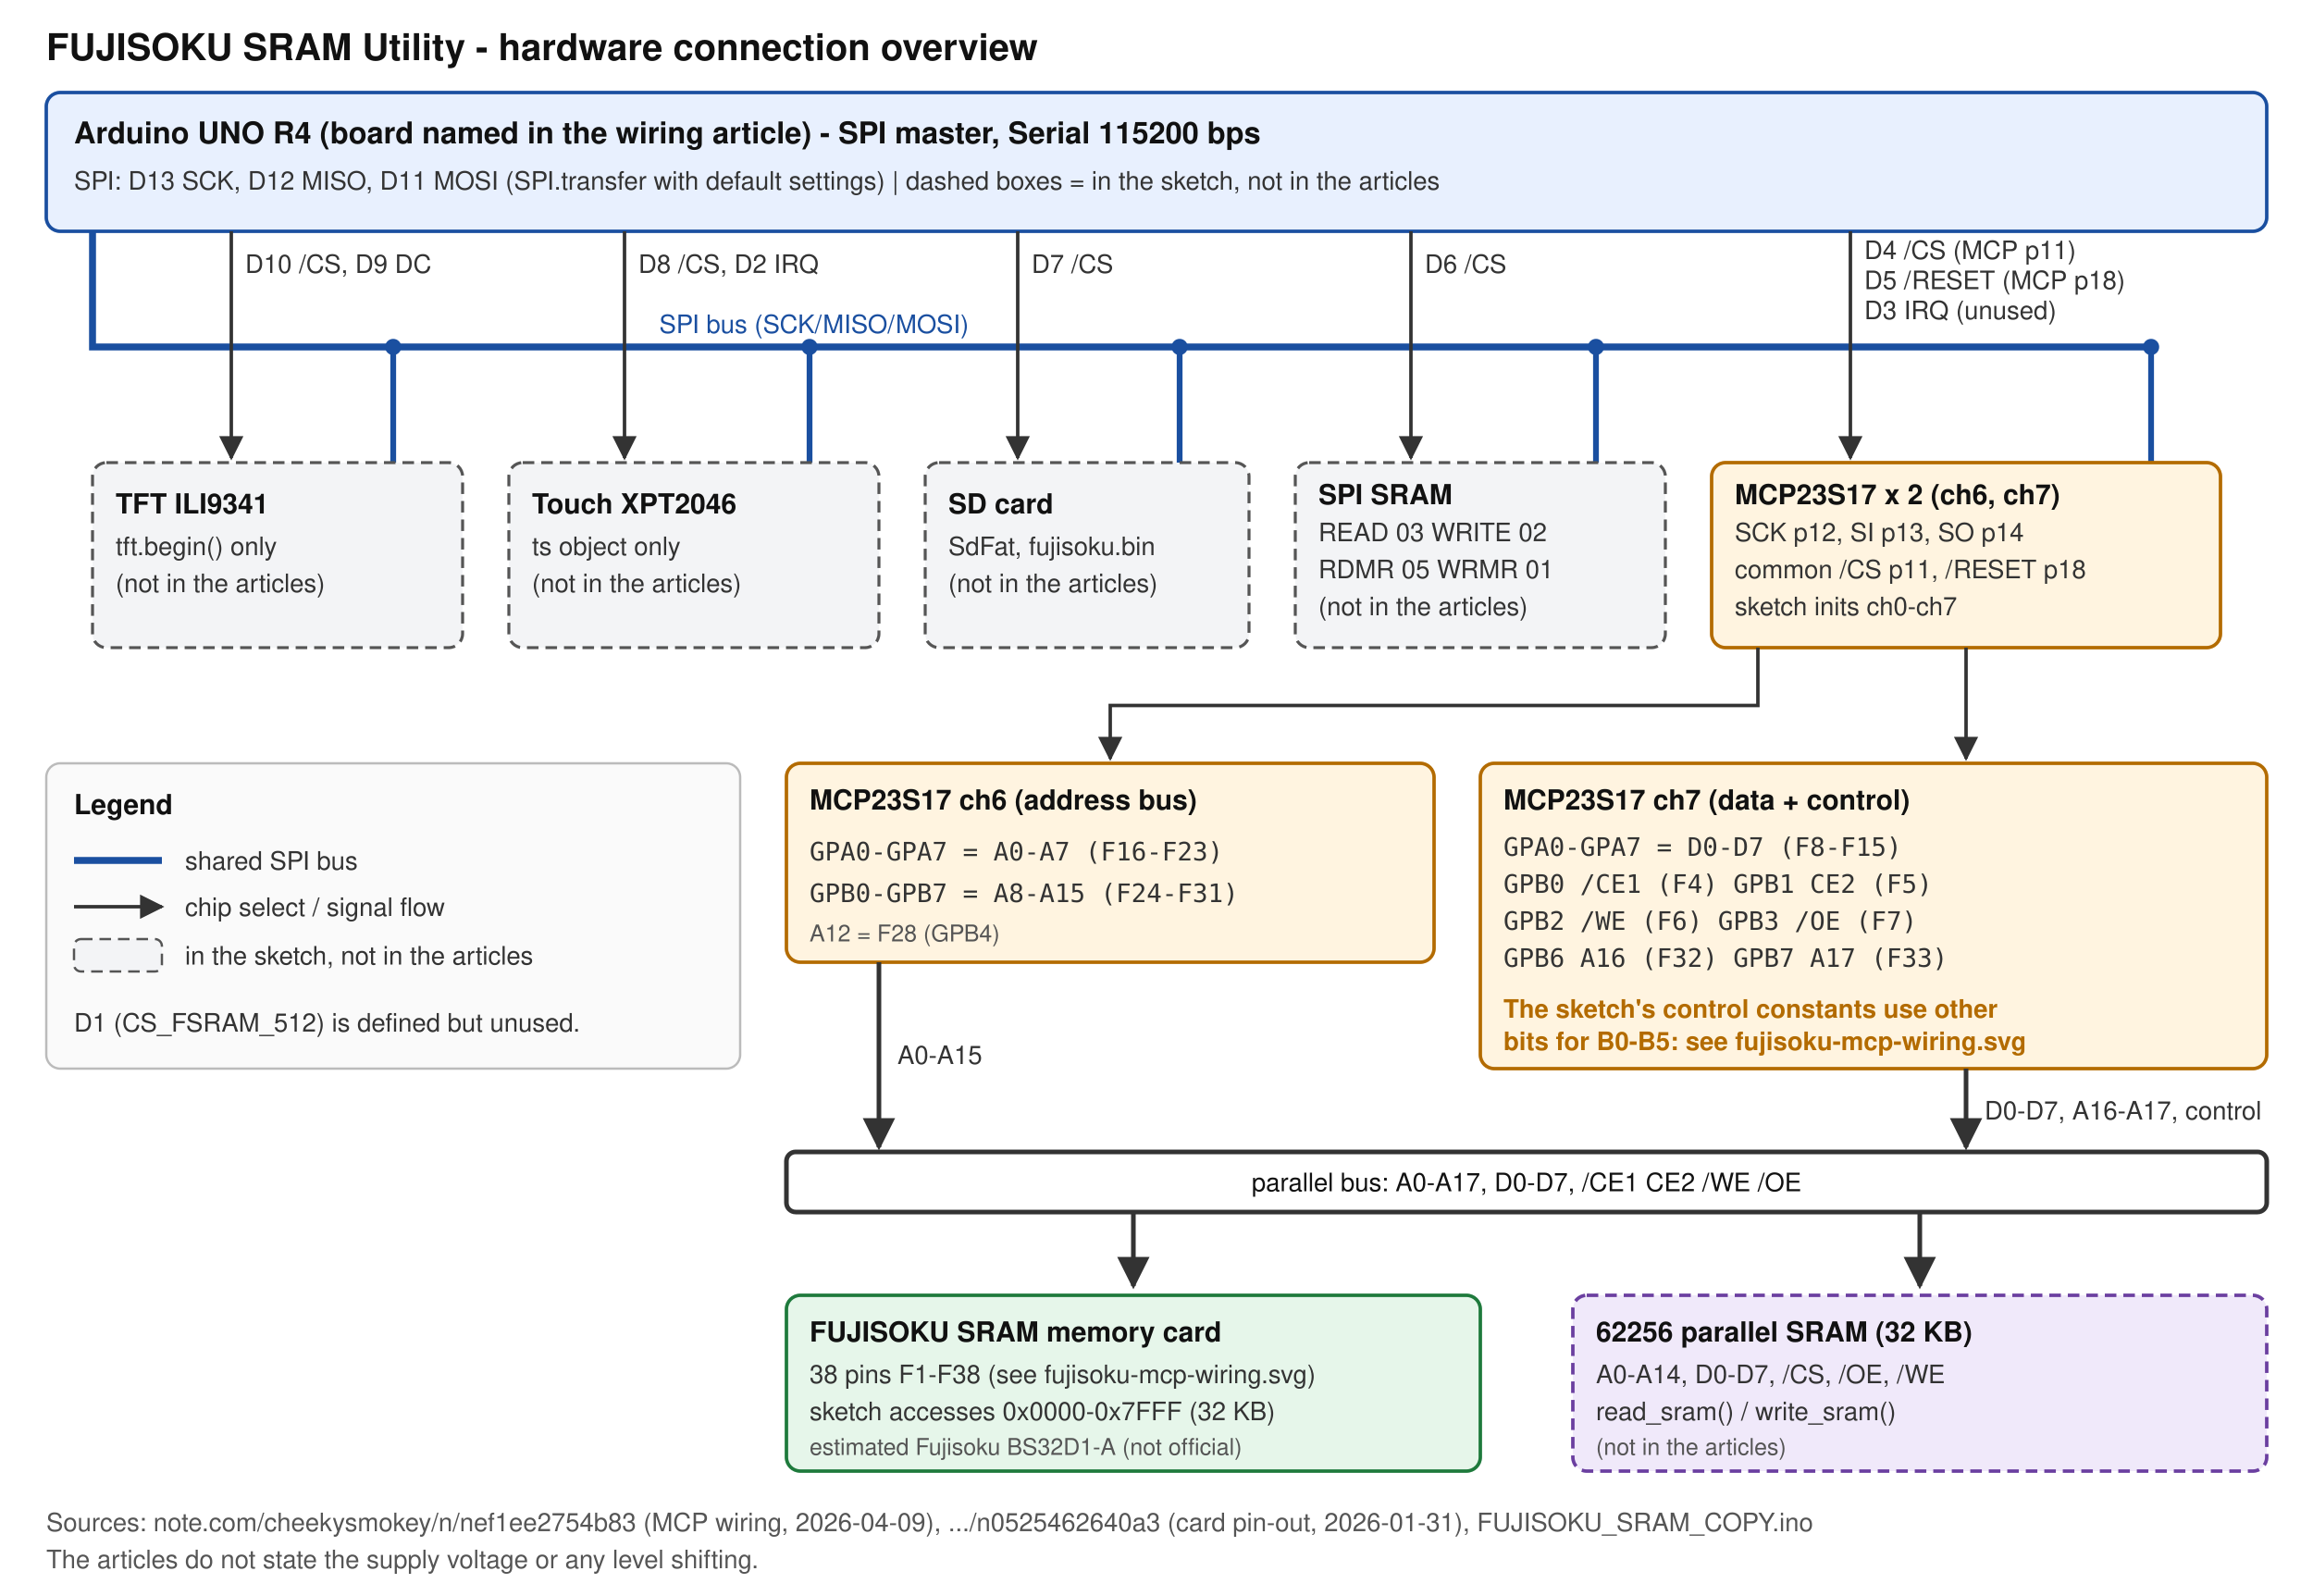
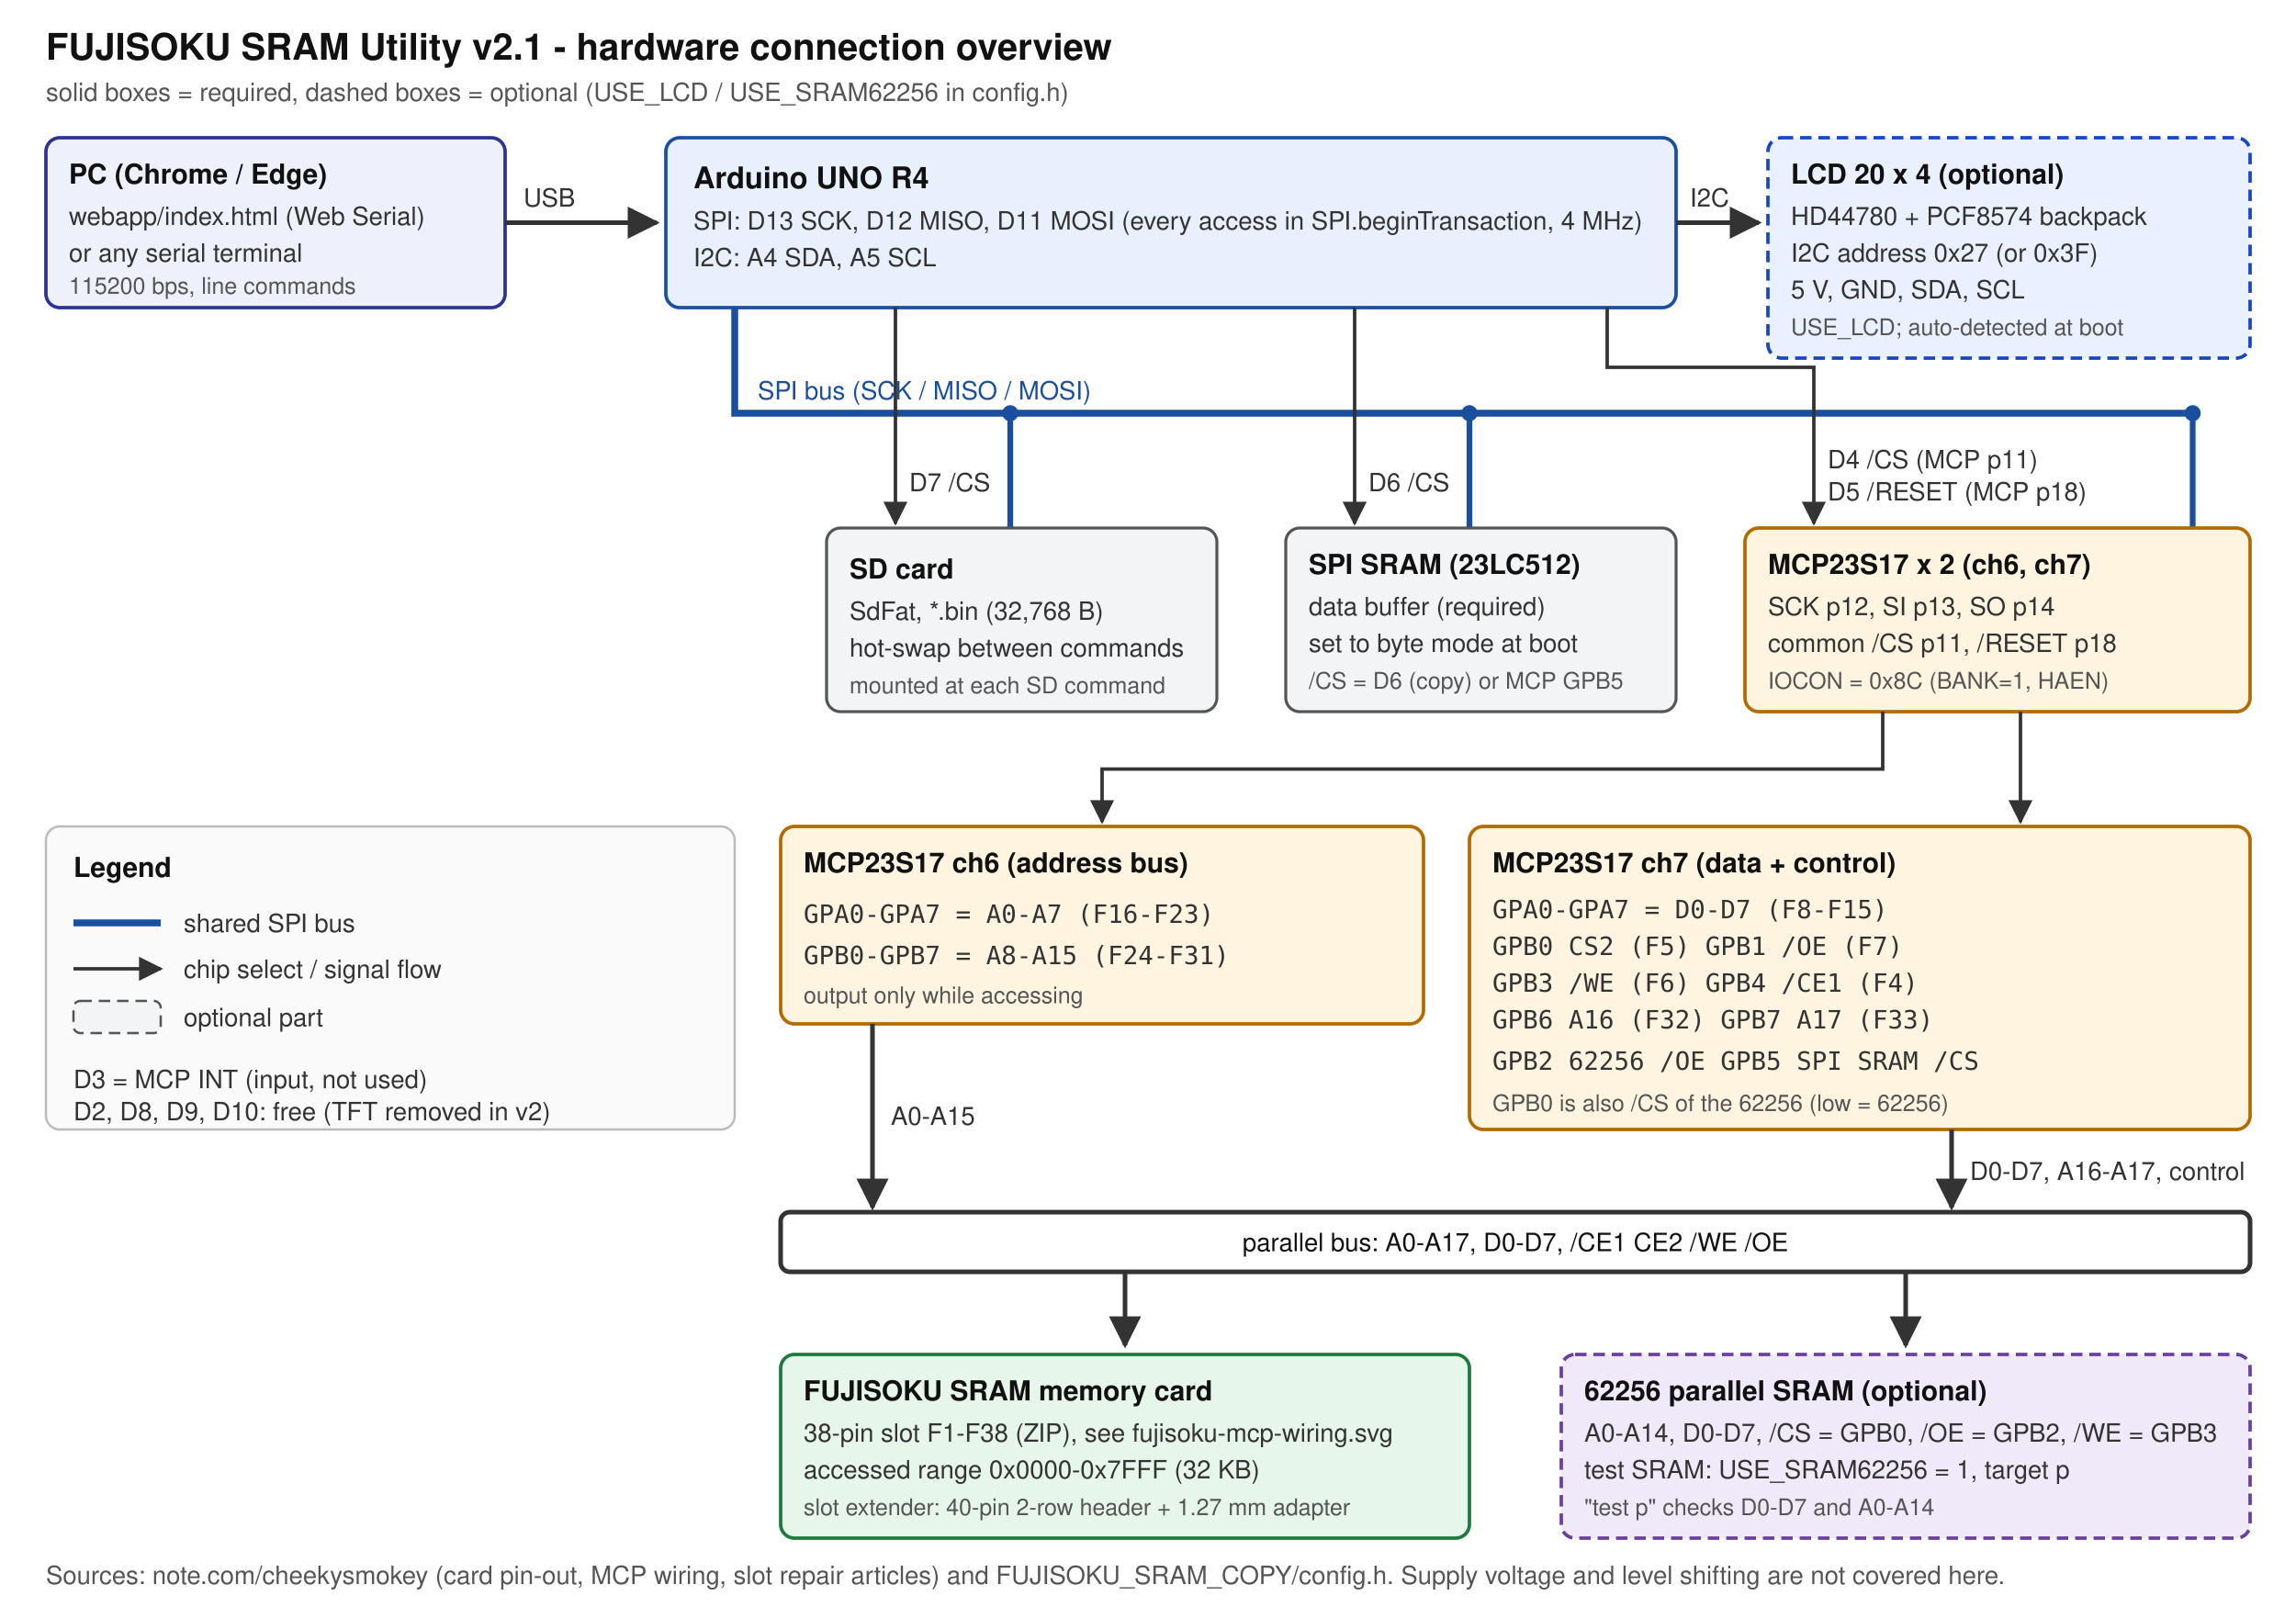
- <svg xmlns="http://www.w3.org/2000/svg" viewBox="0 0 1000 690" width="1000" height="690" font-family="Helvetica, Arial, sans-serif" font-size="12">
+ <svg xmlns="http://www.w3.org/2000/svg" viewBox="0 0 1000 700" width="1000" height="700" font-family="Helvetica, Arial, sans-serif" font-size="12">
  <defs>
    <marker id="arr" viewBox="0 0 10 10" refX="9" refY="5" markerWidth="7" markerHeight="7" orient="auto">
      <path d="M0,0 L10,5 L0,10 z" fill="#333333" />
    </marker>
  </defs>
-   <rect width="1000" height="690" fill="#ffffff" />
-   <text x="20" y="26" font-size="16" font-weight="bold" fill="#111111">FUJISOKU SRAM Utility - hardware connection overview</text>
-   <rect x="20" y="40" width="960" height="60" rx="6" fill="#e8f0fe" stroke="#1a4fa0" stroke-width="1.5" />
-   <text x="32" y="62" font-size="13" font-weight="bold" fill="#111111">Arduino UNO R4 (board named in the wiring article)  -  SPI master, Serial 115200 bps</text>
-   <text x="32" y="82" font-size="11" fill="#333333">SPI: D13 SCK, D12 MISO, D11 MOSI (SPI.transfer with default settings)   |   dashed boxes = in the sketch, not in the articles</text>
-   <path d="M40,100 V150 H930" fill="none" stroke="#1a4fa0" stroke-width="3" />
-   <text x="285" y="144" font-size="11" fill="#1a4fa0">SPI bus (SCK/MISO/MOSI)</text>
+   <rect width="1000" height="700" fill="#ffffff" />
+   <text x="20" y="26" font-size="16" font-weight="bold" fill="#111111">FUJISOKU SRAM Utility v2.1 - hardware connection overview</text>
+   <text x="20" y="44" font-size="11" fill="#555555">solid boxes = required, dashed boxes = optional (USE_LCD / USE_SRAM62256 in config.h)</text>
+   <rect x="20" y="60" width="200" height="74" rx="6" fill="#eef0fb" stroke="#2c3393" stroke-width="1.5" />
+   <text x="30" y="80" font-weight="bold" fill="#111111">PC (Chrome / Edge)</text>
+   <text x="30" y="98" font-size="11" fill="#333333">webapp/index.html (Web Serial)</text>
+   <text x="30" y="114" font-size="11" fill="#333333">or any serial terminal</text>
+   <text x="30" y="128" font-size="10" fill="#555555">115200 bps, line commands</text>
+   <path d="M220,97 H286" stroke="#333333" stroke-width="2" fill="none" marker-end="url(#arr)" />
+   <text x="228" y="90" font-size="11" fill="#333333">USB</text>
+   <rect x="290" y="60" width="440" height="74" rx="6" fill="#e8f0fe" stroke="#1a4fa0" stroke-width="1.5" />
+   <text x="302" y="82" font-size="13" font-weight="bold" fill="#111111">Arduino UNO R4</text>
+   <text x="302" y="100" font-size="11" fill="#333333">SPI: D13 SCK, D12 MISO, D11 MOSI (every access in SPI.beginTransaction, 4 MHz)</text>
+   <text x="302" y="116" font-size="11" fill="#333333">I2C: A4 SDA, A5 SCL</text>
+   <rect x="770" y="60" width="210" height="96" rx="6" fill="#e9f0ff" stroke="#1846c4" stroke-width="1.5" stroke-dasharray="5,3" />
+   <text x="780" y="80" font-weight="bold" fill="#111111">LCD 20 x 4 (optional)</text>
+   <text x="780" y="98" font-size="11" fill="#333333">HD44780 + PCF8574 backpack</text>
+   <text x="780" y="114" font-size="11" fill="#333333">I2C address 0x27 (or 0x3F)</text>
+   <text x="780" y="130" font-size="11" fill="#333333">5 V, GND, SDA, SCL</text>
+   <text x="780" y="146" font-size="10" fill="#555555">USE_LCD; auto-detected at boot</text>
+   <path d="M730,97 H766" stroke="#333333" stroke-width="2" fill="none" marker-end="url(#arr)" />
+   <text x="736" y="90" font-size="11" fill="#333333">I2C</text>
+   <path d="M320,134 V180 H955" fill="none" stroke="#1a4fa0" stroke-width="3" />
+   <text x="330" y="174" font-size="11" fill="#1a4fa0">SPI bus (SCK / MISO / MOSI)</text>
  <g stroke="#1a4fa0" stroke-width="2.5" fill="none">
-     <path d="M170,150 V200" />
-     <path d="M350,150 V200" />
-     <path d="M510,150 V200" />
-     <path d="M690,150 V200" />
-     <path d="M930,150 V200" />
+     <path d="M440,180 V230" />
+     <path d="M640,180 V230" />
+     <path d="M955,180 V230" />
  </g>
  <g fill="#1a4fa0">
-     <circle cx="170" cy="150" r="3.5" />
-     <circle cx="350" cy="150" r="3.5" />
-     <circle cx="510" cy="150" r="3.5" />
-     <circle cx="690" cy="150" r="3.5" />
-     <circle cx="930" cy="150" r="3.5" />
+     <circle cx="440" cy="180" r="3.5" />
+     <circle cx="640" cy="180" r="3.5" />
+     <circle cx="955" cy="180" r="3.5" />
  </g>
  <g stroke="#333333" stroke-width="1.5" fill="none">
-     <path d="M100,100 V198" marker-end="url(#arr)" />
-     <path d="M270,100 V198" marker-end="url(#arr)" />
-     <path d="M440,100 V198" marker-end="url(#arr)" />
-     <path d="M610,100 V198" marker-end="url(#arr)" />
-     <path d="M800,100 V198" marker-end="url(#arr)" />
+     <path d="M390,134 V228" marker-end="url(#arr)" />
+     <path d="M590,134 V228" marker-end="url(#arr)" />
+     <path d="M790,170 V228" marker-end="url(#arr)" />
  </g>
+   <path d="M700,134 V160 H790 V170" fill="none" stroke="#333333" stroke-width="1.5" />
  <g font-size="11" fill="#333333">
-     <text x="106" y="118">D10 /CS, D9 DC</text>
-     <text x="276" y="118">D8 /CS, D2 IRQ</text>
-     <text x="446" y="118">D7 /CS</text>
-     <text x="616" y="118">D6 /CS</text>
-     <text x="806" y="112">D4 /CS (MCP p11)</text>
-     <text x="806" y="125">D5 /RESET (MCP p18)</text>
-     <text x="806" y="138">D3 IRQ (unused)</text>
+     <text x="396" y="214">D7 /CS</text>
+     <text x="596" y="214">D6 /CS</text>
+     <text x="796" y="204">D4 /CS (MCP p11)</text>
+     <text x="796" y="218">D5 /RESET (MCP p18)</text>
  </g>
-   <rect x="40" y="200" width="160" height="80" rx="6" fill="#f3f4f6" stroke="#555555" stroke-width="1.3" stroke-dasharray="5,3" />
-   <text x="50" y="222" font-weight="bold" fill="#111111">TFT ILI9341</text>
-   <text x="50" y="240" font-size="11" fill="#333333">tft.begin() only</text>
-   <text x="50" y="256" font-size="11" fill="#333333">(not in the articles)</text>
-   <rect x="220" y="200" width="160" height="80" rx="6" fill="#f3f4f6" stroke="#555555" stroke-width="1.3" stroke-dasharray="5,3" />
-   <text x="230" y="222" font-weight="bold" fill="#111111">Touch XPT2046</text>
-   <text x="230" y="240" font-size="11" fill="#333333">ts object only</text>
-   <text x="230" y="256" font-size="11" fill="#333333">(not in the articles)</text>
-   <rect x="400" y="200" width="140" height="80" rx="6" fill="#f3f4f6" stroke="#555555" stroke-width="1.3" stroke-dasharray="5,3" />
-   <text x="410" y="222" font-weight="bold" fill="#111111">SD card</text>
-   <text x="410" y="240" font-size="11" fill="#333333">SdFat, fujisoku.bin</text>
-   <text x="410" y="256" font-size="11" fill="#333333">(not in the articles)</text>
-   <rect x="560" y="200" width="160" height="80" rx="6" fill="#f3f4f6" stroke="#555555" stroke-width="1.3" stroke-dasharray="5,3" />
-   <text x="570" y="218" font-weight="bold" fill="#111111">SPI SRAM</text>
-   <text x="570" y="234" font-size="11" fill="#333333">READ 03   WRITE 02</text>
-   <text x="570" y="250" font-size="11" fill="#333333">RDMR 05   WRMR 01</text>
-   <text x="570" y="266" font-size="11" fill="#333333">(not in the articles)</text>
-   <rect x="740" y="200" width="220" height="80" rx="6" fill="#fff4e0" stroke="#b36b00" stroke-width="1.5" />
-   <text x="750" y="218" font-weight="bold" fill="#111111">MCP23S17 x 2  (ch6, ch7)</text>
-   <text x="750" y="234" font-size="11" fill="#333333">SCK p12, SI p13, SO p14</text>
-   <text x="750" y="250" font-size="11" fill="#333333">common /CS p11, /RESET p18</text>
-   <text x="750" y="266" font-size="11" fill="#333333">sketch inits ch0-ch7</text>
-   <path d="M760,280 V305 H480 V328" fill="none" stroke="#333333" stroke-width="1.5" marker-end="url(#arr)" />
-   <path d="M850,280 V328" fill="none" stroke="#333333" stroke-width="1.5" marker-end="url(#arr)" />
-   <rect x="340" y="330" width="280" height="86" rx="6" fill="#fff4e0" stroke="#b36b00" stroke-width="1.5" />
-   <text x="350" y="350" font-weight="bold" fill="#111111">MCP23S17 ch6  (address bus)</text>
-   <text x="350" y="372" font-size="11" font-family="monospace" fill="#333333">GPA0-GPA7 = A0-A7   (F16-F23)</text>
-   <text x="350" y="390" font-size="11" font-family="monospace" fill="#333333">GPB0-GPB7 = A8-A15  (F24-F31)</text>
-   <text x="350" y="407" font-size="10" fill="#555555">A12 = F28 (GPB4)</text>
-   <rect x="640" y="330" width="340" height="132" rx="6" fill="#fff4e0" stroke="#b36b00" stroke-width="1.5" />
-   <text x="650" y="350" font-weight="bold" fill="#111111">MCP23S17 ch7  (data + control)</text>
-   <text x="650" y="370" font-size="11" font-family="monospace" fill="#333333">GPA0-GPA7 = D0-D7           (F8-F15)</text>
-   <text x="650" y="386" font-size="11" font-family="monospace" fill="#333333">GPB0 /CE1 (F4)   GPB1 CE2 (F5)</text>
-   <text x="650" y="402" font-size="11" font-family="monospace" fill="#333333">GPB2 /WE  (F6)   GPB3 /OE (F7)</text>
-   <text x="650" y="418" font-size="11" font-family="monospace" fill="#333333">GPB6 A16  (F32)  GPB7 A17 (F33)</text>
-   <text x="650" y="440" font-size="11" fill="#b36b00" font-weight="bold">The sketch's control constants use other</text>
-   <text x="650" y="454" font-size="11" fill="#b36b00" font-weight="bold">bits for B0-B5: see fujisoku-mcp-wiring.svg</text>
-   <rect x="20" y="330" width="300" height="132" rx="6" fill="#fafafa" stroke="#bbbbbb" stroke-width="1" />
-   <text x="32" y="352" font-weight="bold" fill="#111111">Legend</text>
-   <path d="M32,372 H70" stroke="#1a4fa0" stroke-width="3" />
-   <text x="80" y="376" font-size="11" fill="#333333">shared SPI bus</text>
-   <path d="M32,392 H70" stroke="#333333" stroke-width="1.5" marker-end="url(#arr)" />
-   <text x="80" y="396" font-size="11" fill="#333333">chip select / signal flow</text>
-   <rect x="32" y="406" width="38" height="14" rx="3" fill="#f3f4f6" stroke="#555555" stroke-dasharray="5,3" />
-   <text x="80" y="417" font-size="11" fill="#333333">in the sketch, not in the articles</text>
-   <text x="32" y="446" font-size="11" fill="#333333">D1 (CS_FSRAM_512) is defined but unused.</text>
-   <path d="M380,416 V496" fill="none" stroke="#333333" stroke-width="2" marker-end="url(#arr)" />
-   <text x="388" y="460" font-size="11" fill="#333333">A0-A15</text>
-   <path d="M850,462 V496" fill="none" stroke="#333333" stroke-width="2" marker-end="url(#arr)" />
-   <text x="858" y="484" font-size="11" fill="#333333">D0-D7, A16-A17, control</text>
-   <rect x="340" y="498" width="640" height="26" rx="4" fill="#ffffff" stroke="#333333" stroke-width="2" />
-   <text x="660" y="515" font-size="11" text-anchor="middle" fill="#111111">parallel bus: A0-A17, D0-D7, /CE1 CE2 /WE /OE</text>
-   <path d="M490,524 V556" fill="none" stroke="#333333" stroke-width="2" marker-end="url(#arr)" />
-   <path d="M830,524 V556" fill="none" stroke="#333333" stroke-width="2" marker-end="url(#arr)" />
-   <rect x="340" y="560" width="300" height="76" rx="6" fill="#e6f6ea" stroke="#1e7a3c" stroke-width="1.5" />
-   <text x="350" y="580" font-weight="bold" fill="#111111">FUJISOKU SRAM memory card</text>
-   <text x="350" y="598" font-size="11" fill="#333333">38 pins F1-F38 (see fujisoku-mcp-wiring.svg)</text>
-   <text x="350" y="614" font-size="11" fill="#333333">sketch accesses 0x0000-0x7FFF (32 KB)</text>
-   <text x="350" y="629" font-size="10" fill="#555555">estimated Fujisoku BS32D1-A (not official)</text>
-   <rect x="680" y="560" width="300" height="76" rx="6" fill="#f0e9fa" stroke="#6b3fa0" stroke-width="1.5" stroke-dasharray="5,3" />
-   <text x="690" y="580" font-weight="bold" fill="#111111">62256 parallel SRAM (32 KB)</text>
-   <text x="690" y="598" font-size="11" fill="#333333">A0-A14, D0-D7, /CS, /OE, /WE</text>
-   <text x="690" y="614" font-size="11" fill="#333333">read_sram() / write_sram()</text>
-   <text x="690" y="629" font-size="10" fill="#555555">(not in the articles)</text>
-   <text x="20" y="662" font-size="11" fill="#555555">Sources: note.com/cheekysmokey/n/nef1ee2754b83 (MCP wiring, 2026-04-09), .../n0525462640a3 (card pin-out, 2026-01-31), FUJISOKU_SRAM_COPY.ino</text>
-   <text x="20" y="678" font-size="11" fill="#555555">The articles do not state the supply voltage or any level shifting.</text>
+   <rect x="360" y="230" width="170" height="80" rx="6" fill="#f3f4f6" stroke="#555555" stroke-width="1.3" />
+   <text x="370" y="252" font-weight="bold" fill="#111111">SD card</text>
+   <text x="370" y="270" font-size="11" fill="#333333">SdFat, *.bin (32,768 B)</text>
+   <text x="370" y="286" font-size="11" fill="#333333">hot-swap between commands</text>
+   <text x="370" y="302" font-size="10" fill="#555555">mounted at each SD command</text>
+   <rect x="560" y="230" width="170" height="80" rx="6" fill="#f3f4f6" stroke="#555555" stroke-width="1.3" />
+   <text x="570" y="250" font-weight="bold" fill="#111111">SPI SRAM (23LC512)</text>
+   <text x="570" y="268" font-size="11" fill="#333333">data buffer (required)</text>
+   <text x="570" y="284" font-size="11" fill="#333333">set to byte mode at boot</text>
+   <text x="570" y="300" font-size="10" fill="#555555">/CS = D6 (copy) or MCP GPB5</text>
+   <rect x="760" y="230" width="220" height="80" rx="6" fill="#fff4e0" stroke="#b36b00" stroke-width="1.5" />
+   <text x="770" y="250" font-weight="bold" fill="#111111">MCP23S17 x 2  (ch6, ch7)</text>
+   <text x="770" y="268" font-size="11" fill="#333333">SCK p12, SI p13, SO p14</text>
+   <text x="770" y="284" font-size="11" fill="#333333">common /CS p11, /RESET p18</text>
+   <text x="770" y="300" font-size="10" fill="#555555">IOCON = 0x8C (BANK=1, HAEN)</text>
+   <path d="M820,310 V335 H480 V358" fill="none" stroke="#333333" stroke-width="1.5" marker-end="url(#arr)" />
+   <path d="M880,310 V358" fill="none" stroke="#333333" stroke-width="1.5" marker-end="url(#arr)" />
+   <rect x="340" y="360" width="280" height="86" rx="6" fill="#fff4e0" stroke="#b36b00" stroke-width="1.5" />
+   <text x="350" y="380" font-weight="bold" fill="#111111">MCP23S17 ch6  (address bus)</text>
+   <text x="350" y="402" font-size="11" font-family="monospace" fill="#333333">GPA0-GPA7 = A0-A7   (F16-F23)</text>
+   <text x="350" y="420" font-size="11" font-family="monospace" fill="#333333">GPB0-GPB7 = A8-A15  (F24-F31)</text>
+   <text x="350" y="437" font-size="10" fill="#555555">output only while accessing</text>
+   <rect x="640" y="360" width="340" height="132" rx="6" fill="#fff4e0" stroke="#b36b00" stroke-width="1.5" />
+   <text x="650" y="380" font-weight="bold" fill="#111111">MCP23S17 ch7  (data + control)</text>
+   <text x="650" y="400" font-size="11" font-family="monospace" fill="#333333">GPA0-GPA7 = D0-D7         (F8-F15)</text>
+   <text x="650" y="416" font-size="11" font-family="monospace" fill="#333333">GPB0 CS2 (F5)    GPB1 /OE (F7)</text>
+   <text x="650" y="432" font-size="11" font-family="monospace" fill="#333333">GPB3 /WE (F6)    GPB4 /CE1 (F4)</text>
+   <text x="650" y="448" font-size="11" font-family="monospace" fill="#333333">GPB6 A16 (F32)   GPB7 A17 (F33)</text>
+   <text x="650" y="466" font-size="11" font-family="monospace" fill="#333333">GPB2 62256 /OE   GPB5 SPI SRAM /CS</text>
+   <text x="650" y="484" font-size="10" fill="#555555">GPB0 is also /CS of the 62256 (low = 62256)</text>
+   <rect x="20" y="360" width="300" height="132" rx="6" fill="#fafafa" stroke="#bbbbbb" stroke-width="1" />
+   <text x="32" y="382" font-weight="bold" fill="#111111">Legend</text>
+   <path d="M32,402 H70" stroke="#1a4fa0" stroke-width="3" />
+   <text x="80" y="406" font-size="11" fill="#333333">shared SPI bus</text>
+   <path d="M32,422 H70" stroke="#333333" stroke-width="1.5" marker-end="url(#arr)" />
+   <text x="80" y="426" font-size="11" fill="#333333">chip select / signal flow</text>
+   <rect x="32" y="436" width="38" height="14" rx="3" fill="#f3f4f6" stroke="#555555" stroke-dasharray="5,3" />
+   <text x="80" y="447" font-size="11" fill="#333333">optional part</text>
+   <text x="32" y="474" font-size="11" fill="#333333">D3 = MCP INT (input, not used)</text>
+   <text x="32" y="488" font-size="11" fill="#333333">D2, D8, D9, D10: free (TFT removed in v2)</text>
+   <path d="M380,446 V526" fill="none" stroke="#333333" stroke-width="2" marker-end="url(#arr)" />
+   <text x="388" y="490" font-size="11" fill="#333333">A0-A15</text>
+   <path d="M850,492 V526" fill="none" stroke="#333333" stroke-width="2" marker-end="url(#arr)" />
+   <text x="858" y="514" font-size="11" fill="#333333">D0-D7, A16-A17, control</text>
+   <rect x="340" y="528" width="640" height="26" rx="4" fill="#ffffff" stroke="#333333" stroke-width="2" />
+   <text x="660" y="545" font-size="11" text-anchor="middle" fill="#111111">parallel bus: A0-A17, D0-D7, /CE1 CE2 /WE /OE</text>
+   <path d="M490,554 V586" fill="none" stroke="#333333" stroke-width="2" marker-end="url(#arr)" />
+   <path d="M830,554 V586" fill="none" stroke="#333333" stroke-width="2" marker-end="url(#arr)" />
+   <rect x="340" y="590" width="300" height="80" rx="6" fill="#e6f6ea" stroke="#1e7a3c" stroke-width="1.5" />
+   <text x="350" y="610" font-weight="bold" fill="#111111">FUJISOKU SRAM memory card</text>
+   <text x="350" y="628" font-size="11" fill="#333333">38-pin slot F1-F38 (ZIP), see fujisoku-mcp-wiring.svg</text>
+   <text x="350" y="644" font-size="11" fill="#333333">accessed range 0x0000-0x7FFF (32 KB)</text>
+   <text x="350" y="660" font-size="10" fill="#555555">slot extender: 40-pin 2-row header + 1.27 mm adapter</text>
+   <rect x="680" y="590" width="300" height="80" rx="6" fill="#f0e9fa" stroke="#6b3fa0" stroke-width="1.5" stroke-dasharray="5,3" />
+   <text x="690" y="610" font-weight="bold" fill="#111111">62256 parallel SRAM (optional)</text>
+   <text x="690" y="628" font-size="11" fill="#333333">A0-A14, D0-D7, /CS = GPB0, /OE = GPB2, /WE = GPB3</text>
+   <text x="690" y="644" font-size="11" fill="#333333">test SRAM: USE_SRAM62256 = 1, target p</text>
+   <text x="690" y="660" font-size="10" fill="#555555">"test p" checks D0-D7 and A0-A14</text>
+   <text x="20" y="690" font-size="11" fill="#555555">Sources: note.com/cheekysmokey (card pin-out, MCP wiring, slot repair articles) and FUJISOKU_SRAM_COPY/config.h. Supply voltage and level shifting are not covered here.</text>
</svg>
